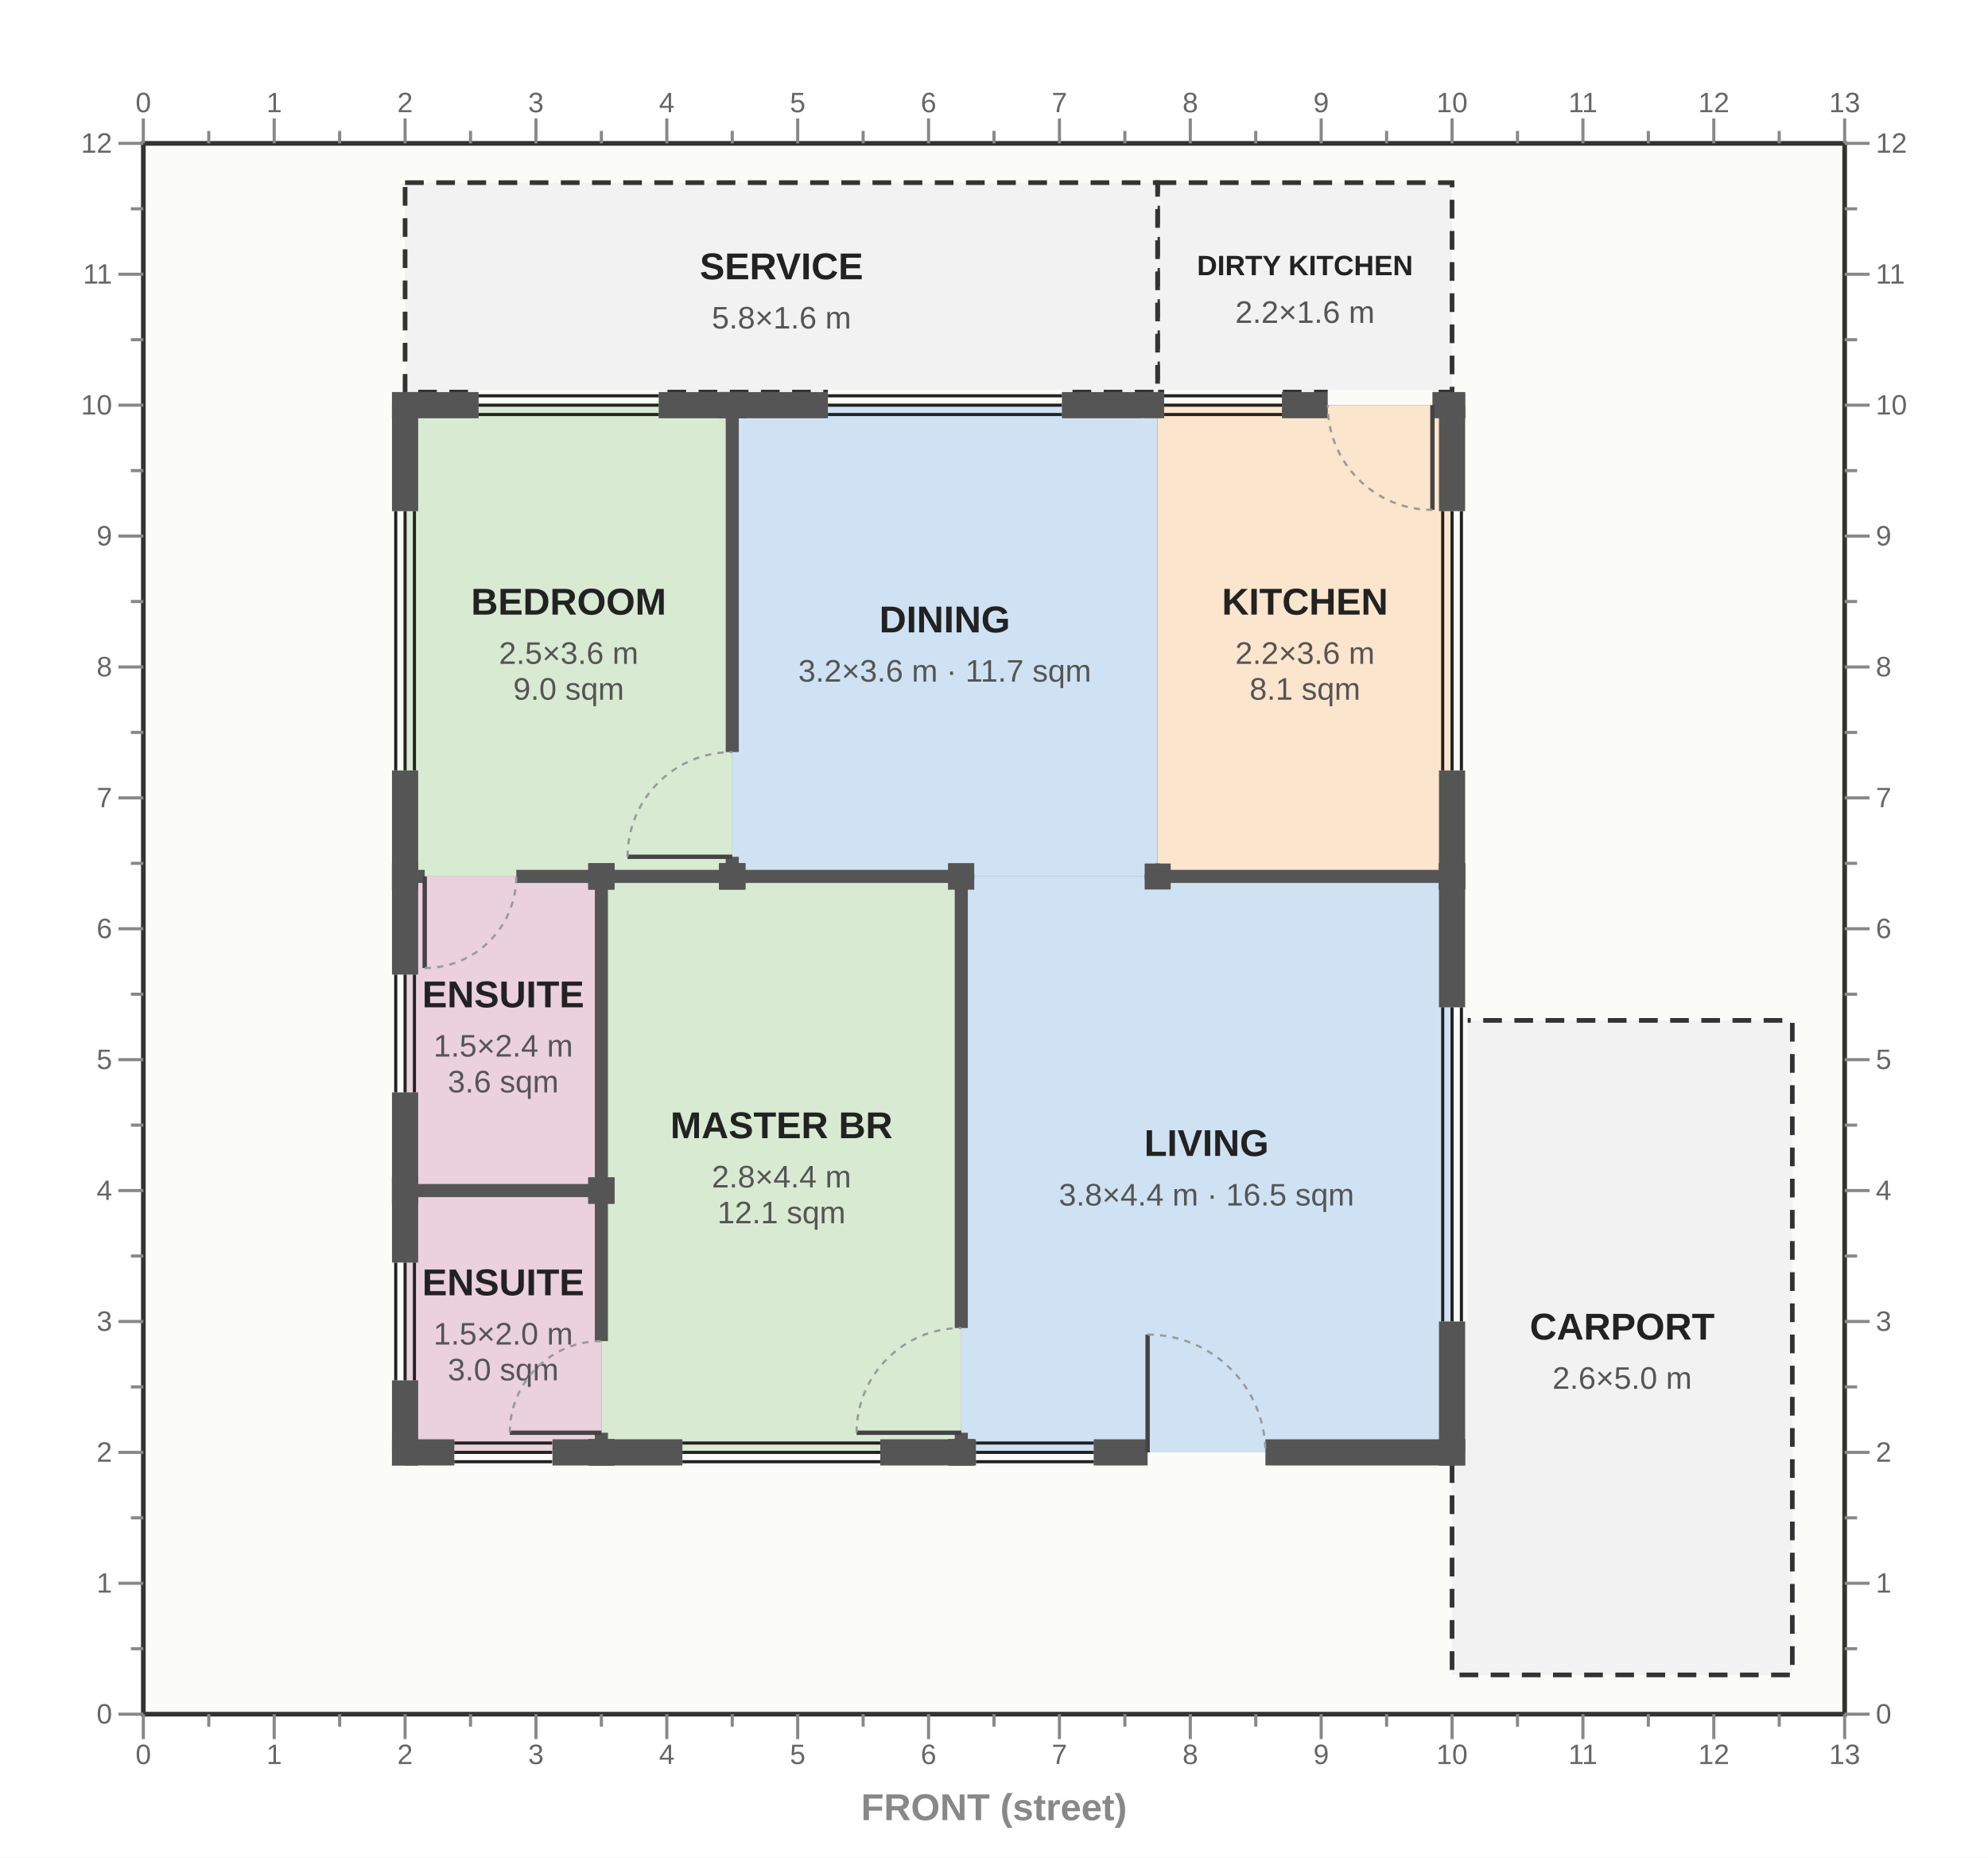
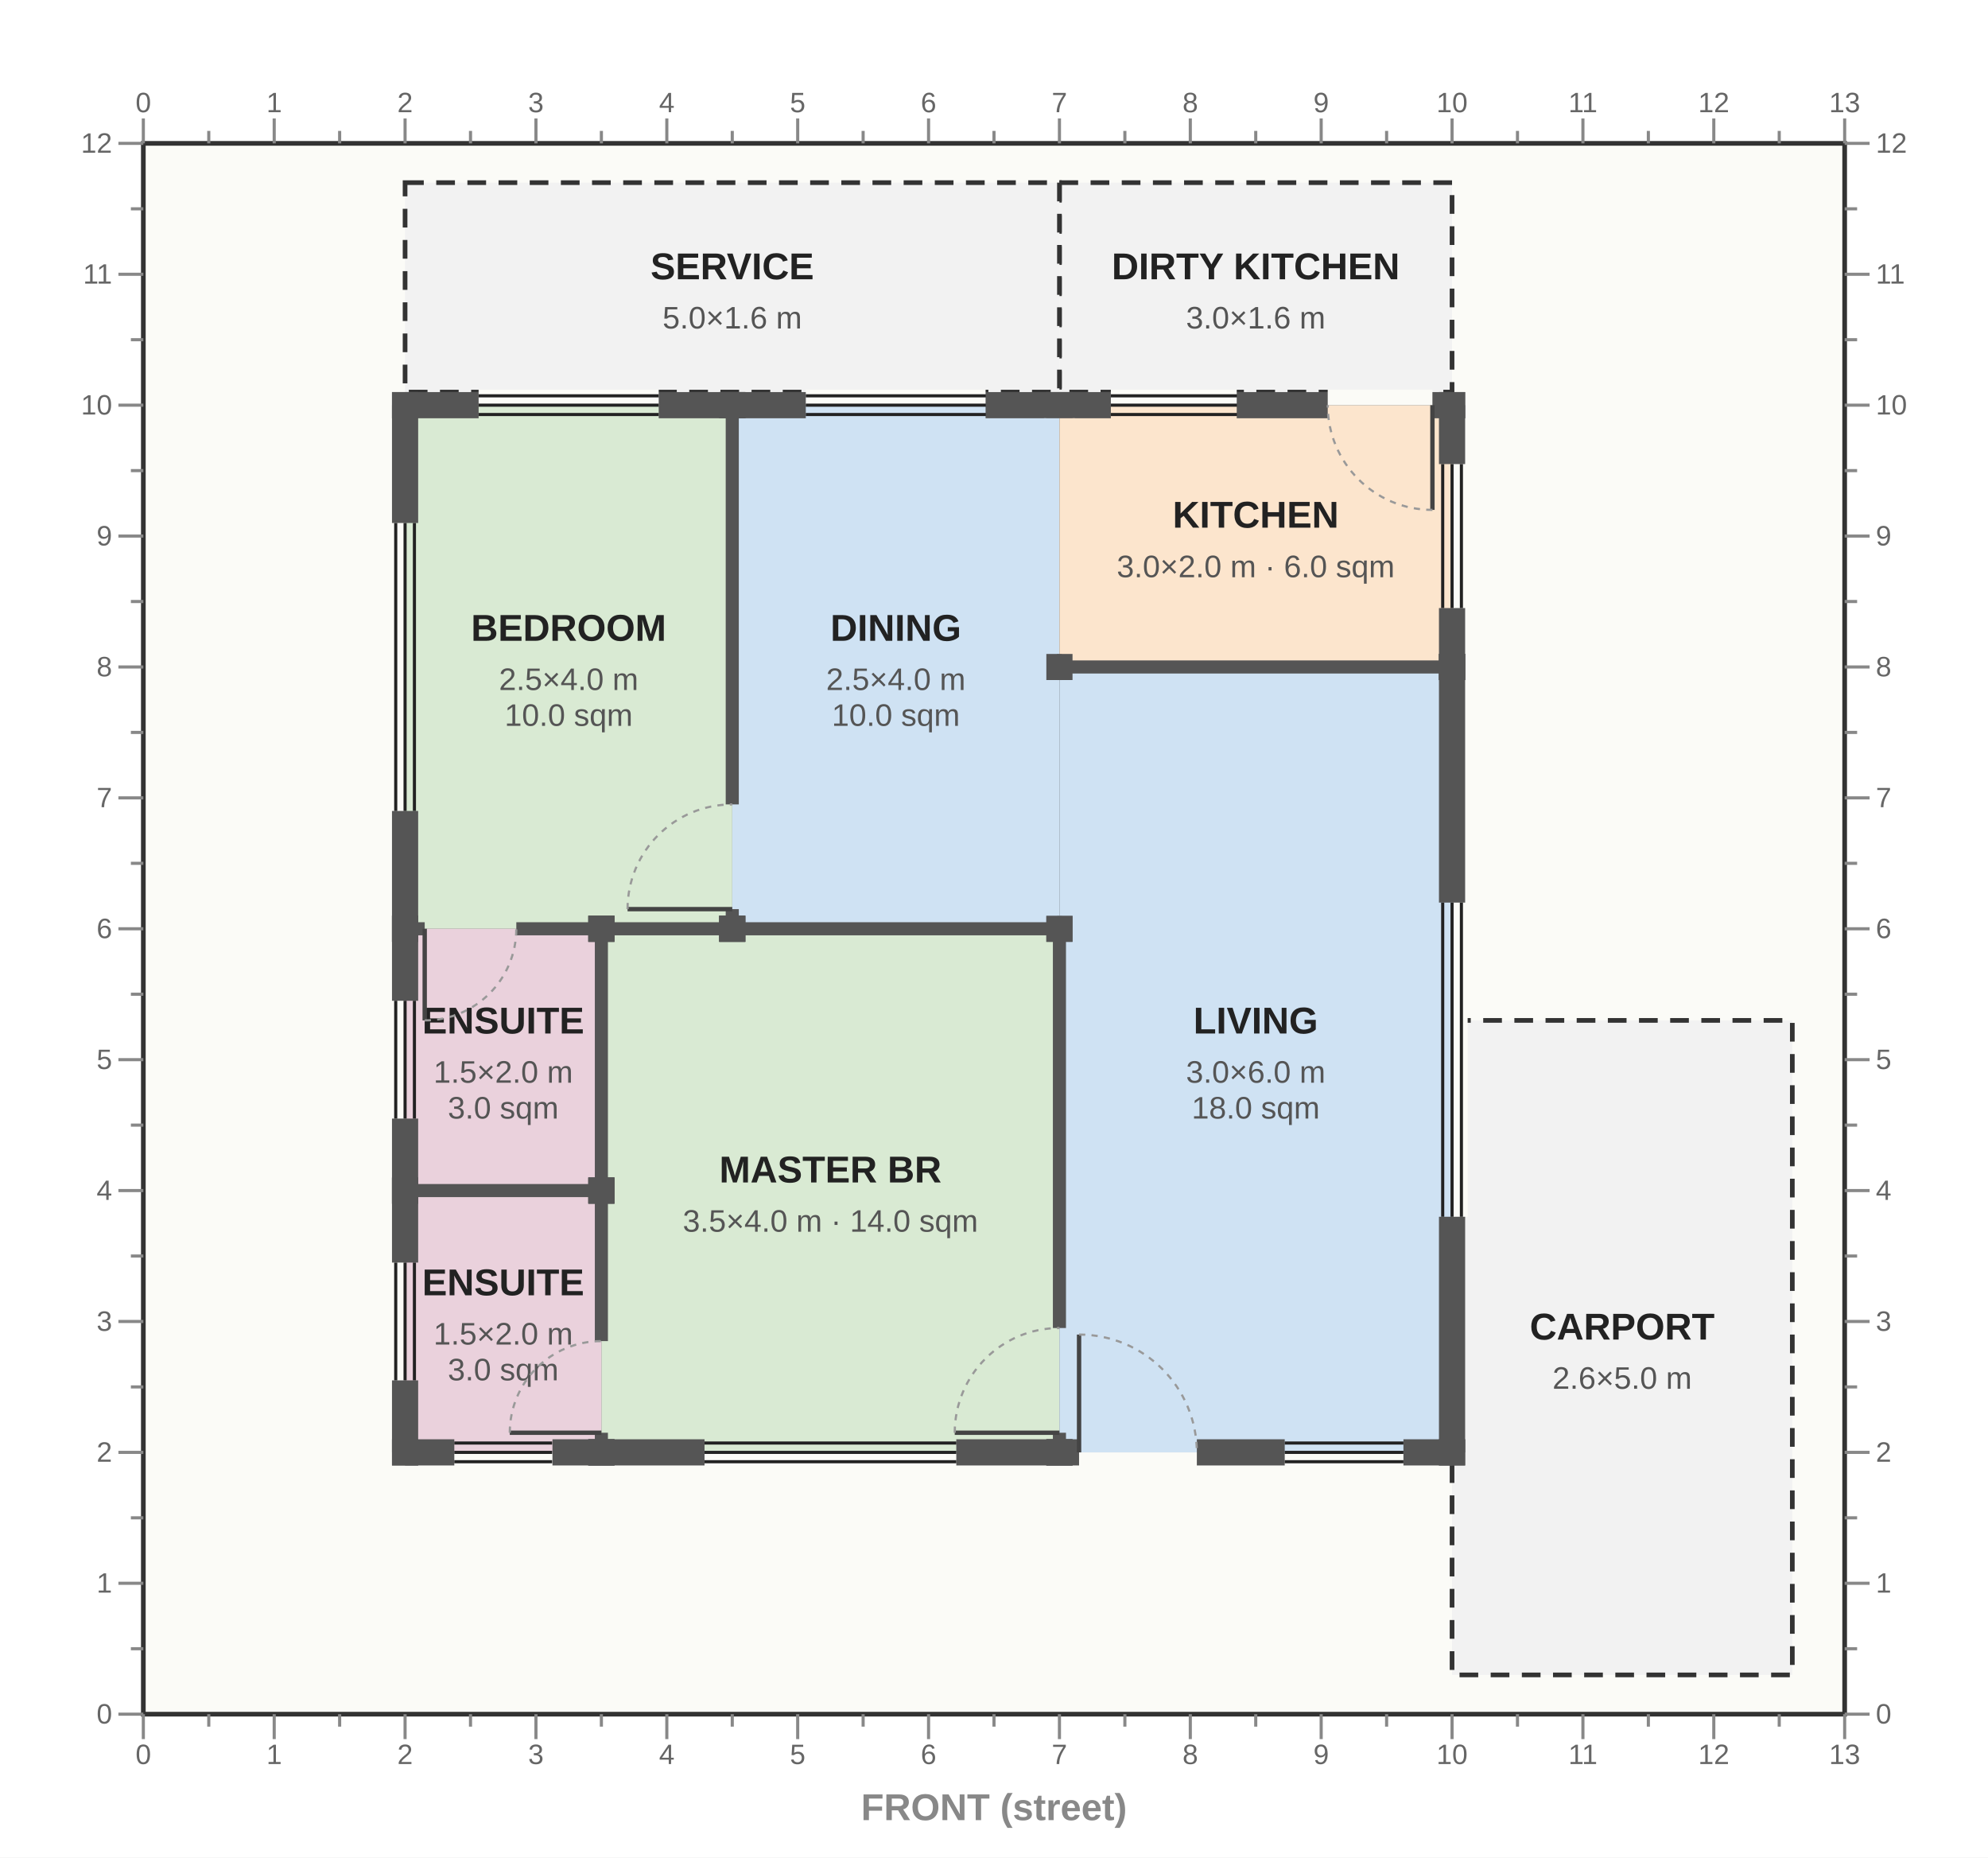
<svg xmlns="http://www.w3.org/2000/svg" width="638" height="596" viewBox="0 0 638 596">
  <rect x="0" y="0" width="638" height="596" fill="white" />
  <rect x="46.0" y="46.0" width="546.0" height="504.0" fill="#fbfbf7" stroke="#333" stroke-width="1.5" />
  <line x1="46.0" y1="46.0" x2="46.0" y2="38.0" stroke="#888" stroke-width="1" />
  <line x1="46.0" y1="550.0" x2="46.0" y2="558.0" stroke="#888" stroke-width="1" />
  <text x="46.0" y="36.0" text-anchor="middle" font-family="Arial" font-size="9" fill="#666">0</text>
  <text x="46.0" y="566.0" text-anchor="middle" font-family="Arial" font-size="9" fill="#666">0</text>
  <line x1="67.0" y1="46.0" x2="67.0" y2="42.0" stroke="#888" stroke-width="1" />
  <line x1="67.0" y1="550.0" x2="67.0" y2="554.0" stroke="#888" stroke-width="1" />
  <line x1="88.0" y1="46.0" x2="88.0" y2="38.0" stroke="#888" stroke-width="1" />
  <line x1="88.0" y1="550.0" x2="88.0" y2="558.0" stroke="#888" stroke-width="1" />
  <text x="88.0" y="36.0" text-anchor="middle" font-family="Arial" font-size="9" fill="#666">1</text>
  <text x="88.0" y="566.0" text-anchor="middle" font-family="Arial" font-size="9" fill="#666">1</text>
  <line x1="109.0" y1="46.0" x2="109.0" y2="42.0" stroke="#888" stroke-width="1" />
  <line x1="109.0" y1="550.0" x2="109.0" y2="554.0" stroke="#888" stroke-width="1" />
  <line x1="130.0" y1="46.0" x2="130.0" y2="38.0" stroke="#888" stroke-width="1" />
  <line x1="130.0" y1="550.0" x2="130.0" y2="558.0" stroke="#888" stroke-width="1" />
  <text x="130.0" y="36.0" text-anchor="middle" font-family="Arial" font-size="9" fill="#666">2</text>
  <text x="130.0" y="566.0" text-anchor="middle" font-family="Arial" font-size="9" fill="#666">2</text>
  <line x1="151.0" y1="46.0" x2="151.0" y2="42.0" stroke="#888" stroke-width="1" />
  <line x1="151.0" y1="550.0" x2="151.0" y2="554.0" stroke="#888" stroke-width="1" />
  <line x1="172.0" y1="46.0" x2="172.0" y2="38.0" stroke="#888" stroke-width="1" />
  <line x1="172.0" y1="550.0" x2="172.0" y2="558.0" stroke="#888" stroke-width="1" />
  <text x="172.0" y="36.0" text-anchor="middle" font-family="Arial" font-size="9" fill="#666">3</text>
  <text x="172.0" y="566.0" text-anchor="middle" font-family="Arial" font-size="9" fill="#666">3</text>
  <line x1="193.0" y1="46.0" x2="193.0" y2="42.0" stroke="#888" stroke-width="1" />
  <line x1="193.0" y1="550.0" x2="193.0" y2="554.0" stroke="#888" stroke-width="1" />
  <line x1="214.0" y1="46.0" x2="214.0" y2="38.0" stroke="#888" stroke-width="1" />
  <line x1="214.0" y1="550.0" x2="214.0" y2="558.0" stroke="#888" stroke-width="1" />
  <text x="214.0" y="36.0" text-anchor="middle" font-family="Arial" font-size="9" fill="#666">4</text>
  <text x="214.0" y="566.0" text-anchor="middle" font-family="Arial" font-size="9" fill="#666">4</text>
  <line x1="235.0" y1="46.0" x2="235.0" y2="42.0" stroke="#888" stroke-width="1" />
  <line x1="235.0" y1="550.0" x2="235.0" y2="554.0" stroke="#888" stroke-width="1" />
  <line x1="256.0" y1="46.0" x2="256.0" y2="38.0" stroke="#888" stroke-width="1" />
  <line x1="256.0" y1="550.0" x2="256.0" y2="558.0" stroke="#888" stroke-width="1" />
  <text x="256.0" y="36.0" text-anchor="middle" font-family="Arial" font-size="9" fill="#666">5</text>
  <text x="256.0" y="566.0" text-anchor="middle" font-family="Arial" font-size="9" fill="#666">5</text>
  <line x1="277.0" y1="46.0" x2="277.0" y2="42.0" stroke="#888" stroke-width="1" />
  <line x1="277.0" y1="550.0" x2="277.0" y2="554.0" stroke="#888" stroke-width="1" />
  <line x1="298.0" y1="46.0" x2="298.0" y2="38.0" stroke="#888" stroke-width="1" />
  <line x1="298.0" y1="550.0" x2="298.0" y2="558.0" stroke="#888" stroke-width="1" />
  <text x="298.0" y="36.0" text-anchor="middle" font-family="Arial" font-size="9" fill="#666">6</text>
  <text x="298.0" y="566.0" text-anchor="middle" font-family="Arial" font-size="9" fill="#666">6</text>
  <line x1="319.0" y1="46.0" x2="319.0" y2="42.0" stroke="#888" stroke-width="1" />
  <line x1="319.0" y1="550.0" x2="319.0" y2="554.0" stroke="#888" stroke-width="1" />
  <line x1="340.0" y1="46.0" x2="340.0" y2="38.0" stroke="#888" stroke-width="1" />
  <line x1="340.0" y1="550.0" x2="340.0" y2="558.0" stroke="#888" stroke-width="1" />
  <text x="340.0" y="36.0" text-anchor="middle" font-family="Arial" font-size="9" fill="#666">7</text>
  <text x="340.0" y="566.0" text-anchor="middle" font-family="Arial" font-size="9" fill="#666">7</text>
  <line x1="361.0" y1="46.0" x2="361.0" y2="42.0" stroke="#888" stroke-width="1" />
  <line x1="361.0" y1="550.0" x2="361.0" y2="554.0" stroke="#888" stroke-width="1" />
  <line x1="382.0" y1="46.0" x2="382.0" y2="38.0" stroke="#888" stroke-width="1" />
  <line x1="382.0" y1="550.0" x2="382.0" y2="558.0" stroke="#888" stroke-width="1" />
  <text x="382.0" y="36.0" text-anchor="middle" font-family="Arial" font-size="9" fill="#666">8</text>
  <text x="382.0" y="566.0" text-anchor="middle" font-family="Arial" font-size="9" fill="#666">8</text>
  <line x1="403.0" y1="46.0" x2="403.0" y2="42.0" stroke="#888" stroke-width="1" />
  <line x1="403.0" y1="550.0" x2="403.0" y2="554.0" stroke="#888" stroke-width="1" />
  <line x1="424.0" y1="46.0" x2="424.0" y2="38.0" stroke="#888" stroke-width="1" />
  <line x1="424.0" y1="550.0" x2="424.0" y2="558.0" stroke="#888" stroke-width="1" />
  <text x="424.0" y="36.0" text-anchor="middle" font-family="Arial" font-size="9" fill="#666">9</text>
  <text x="424.0" y="566.0" text-anchor="middle" font-family="Arial" font-size="9" fill="#666">9</text>
  <line x1="445.0" y1="46.0" x2="445.0" y2="42.0" stroke="#888" stroke-width="1" />
  <line x1="445.0" y1="550.0" x2="445.0" y2="554.0" stroke="#888" stroke-width="1" />
  <line x1="466.0" y1="46.0" x2="466.0" y2="38.0" stroke="#888" stroke-width="1" />
  <line x1="466.0" y1="550.0" x2="466.0" y2="558.0" stroke="#888" stroke-width="1" />
  <text x="466.0" y="36.0" text-anchor="middle" font-family="Arial" font-size="9" fill="#666">10</text>
  <text x="466.0" y="566.0" text-anchor="middle" font-family="Arial" font-size="9" fill="#666">10</text>
  <line x1="487.0" y1="46.0" x2="487.0" y2="42.0" stroke="#888" stroke-width="1" />
  <line x1="487.0" y1="550.0" x2="487.0" y2="554.0" stroke="#888" stroke-width="1" />
  <line x1="508.0" y1="46.0" x2="508.0" y2="38.0" stroke="#888" stroke-width="1" />
  <line x1="508.0" y1="550.0" x2="508.0" y2="558.0" stroke="#888" stroke-width="1" />
  <text x="508.0" y="36.0" text-anchor="middle" font-family="Arial" font-size="9" fill="#666">11</text>
  <text x="508.0" y="566.0" text-anchor="middle" font-family="Arial" font-size="9" fill="#666">11</text>
  <line x1="529.0" y1="46.0" x2="529.0" y2="42.0" stroke="#888" stroke-width="1" />
  <line x1="529.0" y1="550.0" x2="529.0" y2="554.0" stroke="#888" stroke-width="1" />
  <line x1="550.0" y1="46.0" x2="550.0" y2="38.0" stroke="#888" stroke-width="1" />
  <line x1="550.0" y1="550.0" x2="550.0" y2="558.0" stroke="#888" stroke-width="1" />
  <text x="550.0" y="36.0" text-anchor="middle" font-family="Arial" font-size="9" fill="#666">12</text>
  <text x="550.0" y="566.0" text-anchor="middle" font-family="Arial" font-size="9" fill="#666">12</text>
  <line x1="571.0" y1="46.0" x2="571.0" y2="42.0" stroke="#888" stroke-width="1" />
  <line x1="571.0" y1="550.0" x2="571.0" y2="554.0" stroke="#888" stroke-width="1" />
  <line x1="592.0" y1="46.0" x2="592.0" y2="38.0" stroke="#888" stroke-width="1" />
  <line x1="592.0" y1="550.0" x2="592.0" y2="558.0" stroke="#888" stroke-width="1" />
  <text x="592.0" y="36.0" text-anchor="middle" font-family="Arial" font-size="9" fill="#666">13</text>
  <text x="592.0" y="566.0" text-anchor="middle" font-family="Arial" font-size="9" fill="#666">13</text>
  <line x1="46.0" y1="550.0" x2="38.0" y2="550.0" stroke="#888" stroke-width="1" />
  <line x1="592.0" y1="550.0" x2="600.0" y2="550.0" stroke="#888" stroke-width="1" />
  <text x="36.0" y="553.0" text-anchor="end" font-family="Arial" font-size="9" fill="#666">0</text>
  <text x="602.0" y="553.0" text-anchor="start" font-family="Arial" font-size="9" fill="#666">0</text>
  <line x1="46.0" y1="529.0" x2="42.0" y2="529.0" stroke="#888" stroke-width="1" />
  <line x1="592.0" y1="529.0" x2="596.0" y2="529.0" stroke="#888" stroke-width="1" />
  <line x1="46.0" y1="508.0" x2="38.0" y2="508.0" stroke="#888" stroke-width="1" />
  <line x1="592.0" y1="508.0" x2="600.0" y2="508.0" stroke="#888" stroke-width="1" />
  <text x="36.0" y="511.0" text-anchor="end" font-family="Arial" font-size="9" fill="#666">1</text>
  <text x="602.0" y="511.0" text-anchor="start" font-family="Arial" font-size="9" fill="#666">1</text>
  <line x1="46.0" y1="487.0" x2="42.0" y2="487.0" stroke="#888" stroke-width="1" />
  <line x1="592.0" y1="487.0" x2="596.0" y2="487.0" stroke="#888" stroke-width="1" />
  <line x1="46.0" y1="466.0" x2="38.0" y2="466.0" stroke="#888" stroke-width="1" />
  <line x1="592.0" y1="466.0" x2="600.0" y2="466.0" stroke="#888" stroke-width="1" />
  <text x="36.0" y="469.0" text-anchor="end" font-family="Arial" font-size="9" fill="#666">2</text>
  <text x="602.0" y="469.0" text-anchor="start" font-family="Arial" font-size="9" fill="#666">2</text>
  <line x1="46.0" y1="445.0" x2="42.0" y2="445.0" stroke="#888" stroke-width="1" />
  <line x1="592.0" y1="445.0" x2="596.0" y2="445.0" stroke="#888" stroke-width="1" />
  <line x1="46.0" y1="424.0" x2="38.0" y2="424.0" stroke="#888" stroke-width="1" />
  <line x1="592.0" y1="424.0" x2="600.0" y2="424.0" stroke="#888" stroke-width="1" />
  <text x="36.0" y="427.0" text-anchor="end" font-family="Arial" font-size="9" fill="#666">3</text>
  <text x="602.0" y="427.0" text-anchor="start" font-family="Arial" font-size="9" fill="#666">3</text>
  <line x1="46.0" y1="403.0" x2="42.0" y2="403.0" stroke="#888" stroke-width="1" />
  <line x1="592.0" y1="403.0" x2="596.0" y2="403.0" stroke="#888" stroke-width="1" />
  <line x1="46.0" y1="382.0" x2="38.0" y2="382.0" stroke="#888" stroke-width="1" />
  <line x1="592.0" y1="382.0" x2="600.0" y2="382.0" stroke="#888" stroke-width="1" />
  <text x="36.0" y="385.0" text-anchor="end" font-family="Arial" font-size="9" fill="#666">4</text>
  <text x="602.0" y="385.0" text-anchor="start" font-family="Arial" font-size="9" fill="#666">4</text>
  <line x1="46.0" y1="361.0" x2="42.0" y2="361.0" stroke="#888" stroke-width="1" />
  <line x1="592.0" y1="361.0" x2="596.0" y2="361.0" stroke="#888" stroke-width="1" />
  <line x1="46.0" y1="340.0" x2="38.0" y2="340.0" stroke="#888" stroke-width="1" />
  <line x1="592.0" y1="340.0" x2="600.0" y2="340.0" stroke="#888" stroke-width="1" />
  <text x="36.0" y="343.0" text-anchor="end" font-family="Arial" font-size="9" fill="#666">5</text>
  <text x="602.0" y="343.0" text-anchor="start" font-family="Arial" font-size="9" fill="#666">5</text>
  <line x1="46.0" y1="319.0" x2="42.0" y2="319.0" stroke="#888" stroke-width="1" />
  <line x1="592.0" y1="319.0" x2="596.0" y2="319.0" stroke="#888" stroke-width="1" />
  <line x1="46.0" y1="298.0" x2="38.0" y2="298.0" stroke="#888" stroke-width="1" />
  <line x1="592.0" y1="298.0" x2="600.0" y2="298.0" stroke="#888" stroke-width="1" />
  <text x="36.0" y="301.0" text-anchor="end" font-family="Arial" font-size="9" fill="#666">6</text>
  <text x="602.0" y="301.0" text-anchor="start" font-family="Arial" font-size="9" fill="#666">6</text>
  <line x1="46.0" y1="277.0" x2="42.0" y2="277.0" stroke="#888" stroke-width="1" />
  <line x1="592.0" y1="277.0" x2="596.0" y2="277.0" stroke="#888" stroke-width="1" />
  <line x1="46.0" y1="256.0" x2="38.0" y2="256.0" stroke="#888" stroke-width="1" />
  <line x1="592.0" y1="256.0" x2="600.0" y2="256.0" stroke="#888" stroke-width="1" />
  <text x="36.0" y="259.0" text-anchor="end" font-family="Arial" font-size="9" fill="#666">7</text>
  <text x="602.0" y="259.0" text-anchor="start" font-family="Arial" font-size="9" fill="#666">7</text>
  <line x1="46.0" y1="235.0" x2="42.0" y2="235.0" stroke="#888" stroke-width="1" />
  <line x1="592.0" y1="235.0" x2="596.0" y2="235.0" stroke="#888" stroke-width="1" />
  <line x1="46.0" y1="214.0" x2="38.0" y2="214.0" stroke="#888" stroke-width="1" />
  <line x1="592.0" y1="214.0" x2="600.0" y2="214.0" stroke="#888" stroke-width="1" />
  <text x="36.0" y="217.0" text-anchor="end" font-family="Arial" font-size="9" fill="#666">8</text>
  <text x="602.0" y="217.0" text-anchor="start" font-family="Arial" font-size="9" fill="#666">8</text>
  <line x1="46.0" y1="193.0" x2="42.0" y2="193.0" stroke="#888" stroke-width="1" />
  <line x1="592.0" y1="193.0" x2="596.0" y2="193.0" stroke="#888" stroke-width="1" />
  <line x1="46.0" y1="172.0" x2="38.0" y2="172.0" stroke="#888" stroke-width="1" />
  <line x1="592.0" y1="172.0" x2="600.0" y2="172.0" stroke="#888" stroke-width="1" />
  <text x="36.0" y="175.0" text-anchor="end" font-family="Arial" font-size="9" fill="#666">9</text>
  <text x="602.0" y="175.0" text-anchor="start" font-family="Arial" font-size="9" fill="#666">9</text>
  <line x1="46.0" y1="151.0" x2="42.0" y2="151.0" stroke="#888" stroke-width="1" />
  <line x1="592.0" y1="151.0" x2="596.0" y2="151.0" stroke="#888" stroke-width="1" />
  <line x1="46.0" y1="130.0" x2="38.0" y2="130.0" stroke="#888" stroke-width="1" />
  <line x1="592.0" y1="130.0" x2="600.0" y2="130.0" stroke="#888" stroke-width="1" />
  <text x="36.0" y="133.0" text-anchor="end" font-family="Arial" font-size="9" fill="#666">10</text>
  <text x="602.0" y="133.0" text-anchor="start" font-family="Arial" font-size="9" fill="#666">10</text>
  <line x1="46.0" y1="109.0" x2="42.0" y2="109.0" stroke="#888" stroke-width="1" />
  <line x1="592.0" y1="109.0" x2="596.0" y2="109.0" stroke="#888" stroke-width="1" />
  <line x1="46.0" y1="88.0" x2="38.0" y2="88.0" stroke="#888" stroke-width="1" />
  <line x1="592.0" y1="88.0" x2="600.0" y2="88.0" stroke="#888" stroke-width="1" />
  <text x="36.0" y="91.0" text-anchor="end" font-family="Arial" font-size="9" fill="#666">11</text>
  <text x="602.0" y="91.0" text-anchor="start" font-family="Arial" font-size="9" fill="#666">11</text>
  <line x1="46.0" y1="67.0" x2="42.0" y2="67.0" stroke="#888" stroke-width="1" />
  <line x1="592.0" y1="67.0" x2="596.0" y2="67.0" stroke="#888" stroke-width="1" />
  <line x1="46.0" y1="46.0" x2="38.0" y2="46.0" stroke="#888" stroke-width="1" />
  <line x1="592.0" y1="46.0" x2="600.0" y2="46.0" stroke="#888" stroke-width="1" />
  <text x="36.0" y="49.0" text-anchor="end" font-family="Arial" font-size="9" fill="#666">12</text>
  <text x="602.0" y="49.0" text-anchor="start" font-family="Arial" font-size="9" fill="#666">12</text>
  <rect x="130.0" y="130.0" width="336.0" height="336.0" fill="none" stroke="#9aa" stroke-width="1" stroke-dasharray="3 3" />
  <rect x="466.0" y="327.4" width="109.2" height="210.0" fill="#f2f2f2" stroke="#333" stroke-width="1.5" stroke-dasharray="6 4" />
  <text x="520.6" y="429.8" text-anchor="middle" font-family="Arial" font-size="12" font-weight="bold" fill="#222">CARPORT</text>
  <text x="520.6" y="445.6" text-anchor="middle" font-family="Arial" font-size="10" fill="#555">2.6×5.0 m</text>
-   <rect x="371.5" y="58.6" width="94.5" height="67.2" fill="#f2f2f2" stroke="#333" stroke-width="1.5" stroke-dasharray="6 4" />
-   <text x="418.8" y="88.3" text-anchor="middle" font-family="Arial" font-size="9" font-weight="bold" fill="#222">DIRTY KITCHEN</text>
-   <text x="418.8" y="103.6" text-anchor="middle" font-family="Arial" font-size="10" fill="#555">2.2×1.6 m</text>
-   <rect x="130.0" y="58.6" width="241.5" height="67.2" fill="#f2f2f2" stroke="#333" stroke-width="1.5" stroke-dasharray="6 4" />
-   <text x="250.8" y="89.6" text-anchor="middle" font-family="Arial" font-size="12" font-weight="bold" fill="#222">SERVICE</text>
-   <text x="250.8" y="105.4" text-anchor="middle" font-family="Arial" font-size="10" fill="#555">5.8×1.6 m</text>
-   <rect x="193.0" y="281.2" width="115.5" height="184.8" fill="#d9ead3" stroke="#333" stroke-width="1.5" />
-   <text x="250.8" y="365.2" text-anchor="middle" font-family="Arial" font-size="12" font-weight="bold" fill="#222">MASTER BR</text>
-   <text x="250.8" y="381.0" text-anchor="middle" font-family="Arial" font-size="10" fill="#555">2.8×4.4 m</text>
-   <text x="250.8" y="392.5" text-anchor="middle" font-family="Arial" font-size="10" fill="#555">12.1 sqm</text>
+   <rect x="340.0" y="58.6" width="126.0" height="67.2" fill="#f2f2f2" stroke="#333" stroke-width="1.5" stroke-dasharray="6 4" />
+   <text x="403.0" y="89.6" text-anchor="middle" font-family="Arial" font-size="12" font-weight="bold" fill="#222">DIRTY KITCHEN</text>
+   <text x="403.0" y="105.4" text-anchor="middle" font-family="Arial" font-size="10" fill="#555">3.0×1.6 m</text>
+   <rect x="130.0" y="58.6" width="210.0" height="67.2" fill="#f2f2f2" stroke="#333" stroke-width="1.5" stroke-dasharray="6 4" />
+   <text x="235.0" y="89.6" text-anchor="middle" font-family="Arial" font-size="12" font-weight="bold" fill="#222">SERVICE</text>
+   <text x="235.0" y="105.4" text-anchor="middle" font-family="Arial" font-size="10" fill="#555">5.0×1.6 m</text>
+   <rect x="193.0" y="298.0" width="147.0" height="168.0" fill="#d9ead3" stroke="#333" stroke-width="1.5" />
+   <text x="266.5" y="379.4" text-anchor="middle" font-family="Arial" font-size="12" font-weight="bold" fill="#222">MASTER BR</text>
+   <text x="266.5" y="395.2" text-anchor="middle" font-family="Arial" font-size="10" fill="#555">3.5×4.0 m · 14.0 sqm</text>
  <rect x="130.0" y="382.0" width="63.0" height="84.0" fill="#ead1dc" stroke="#333" stroke-width="1.5" />
  <text x="161.5" y="415.6" text-anchor="middle" font-family="Arial" font-size="12" font-weight="bold" fill="#222">ENSUITE</text>
  <text x="161.5" y="431.4" text-anchor="middle" font-family="Arial" font-size="10" fill="#555">1.5×2.0 m</text>
  <text x="161.5" y="442.9" text-anchor="middle" font-family="Arial" font-size="10" fill="#555">3.0 sqm</text>
-   <rect x="130.0" y="130.0" width="105.0" height="151.2" fill="#d9ead3" stroke="#333" stroke-width="1.5" />
-   <text x="182.5" y="197.2" text-anchor="middle" font-family="Arial" font-size="12" font-weight="bold" fill="#222">BEDROOM</text>
-   <text x="182.5" y="213.0" text-anchor="middle" font-family="Arial" font-size="10" fill="#555">2.5×3.6 m</text>
-   <text x="182.5" y="224.5" text-anchor="middle" font-family="Arial" font-size="10" fill="#555">9.0 sqm</text>
-   <rect x="130.0" y="281.2" width="63.0" height="100.8" fill="#ead1dc" stroke="#333" stroke-width="1.5" />
-   <text x="161.5" y="323.2" text-anchor="middle" font-family="Arial" font-size="12" font-weight="bold" fill="#222">ENSUITE</text>
-   <text x="161.5" y="339.0" text-anchor="middle" font-family="Arial" font-size="10" fill="#555">1.5×2.4 m</text>
-   <text x="161.5" y="350.5" text-anchor="middle" font-family="Arial" font-size="10" fill="#555">3.6 sqm</text>
-   <rect x="308.5" y="281.2" width="157.5" height="184.8" fill="#cfe2f3" stroke="#333" stroke-width="1.5" />
-   <text x="387.2" y="370.9" text-anchor="middle" font-family="Arial" font-size="12" font-weight="bold" fill="#222">LIVING</text>
-   <text x="387.2" y="386.8" text-anchor="middle" font-family="Arial" font-size="10" fill="#555">3.8×4.4 m · 16.5 sqm</text>
-   <rect x="235.0" y="130.0" width="136.5" height="151.2" fill="#cfe2f3" stroke="#333" stroke-width="1.5" />
-   <text x="303.2" y="202.9" text-anchor="middle" font-family="Arial" font-size="12" font-weight="bold" fill="#222">DINING</text>
-   <text x="303.2" y="218.7" text-anchor="middle" font-family="Arial" font-size="10" fill="#555">3.2×3.6 m · 11.7 sqm</text>
-   <rect x="371.5" y="130.0" width="94.5" height="151.2" fill="#fce5cd" stroke="#333" stroke-width="1.5" />
-   <text x="418.8" y="197.2" text-anchor="middle" font-family="Arial" font-size="12" font-weight="bold" fill="#222">KITCHEN</text>
-   <text x="418.8" y="213.0" text-anchor="middle" font-family="Arial" font-size="10" fill="#555">2.2×3.6 m</text>
-   <text x="418.8" y="224.5" text-anchor="middle" font-family="Arial" font-size="10" fill="#555">8.1 sqm</text>
+   <rect x="130.0" y="130.0" width="105.0" height="168.0" fill="#d9ead3" stroke="#333" stroke-width="1.5" />
+   <text x="182.5" y="205.6" text-anchor="middle" font-family="Arial" font-size="12" font-weight="bold" fill="#222">BEDROOM</text>
+   <text x="182.5" y="221.4" text-anchor="middle" font-family="Arial" font-size="10" fill="#555">2.5×4.0 m</text>
+   <text x="182.5" y="232.9" text-anchor="middle" font-family="Arial" font-size="10" fill="#555">10.0 sqm</text>
+   <rect x="130.0" y="298.0" width="63.0" height="84.0" fill="#ead1dc" stroke="#333" stroke-width="1.5" />
+   <text x="161.5" y="331.6" text-anchor="middle" font-family="Arial" font-size="12" font-weight="bold" fill="#222">ENSUITE</text>
+   <text x="161.5" y="347.4" text-anchor="middle" font-family="Arial" font-size="10" fill="#555">1.5×2.0 m</text>
+   <text x="161.5" y="358.9" text-anchor="middle" font-family="Arial" font-size="10" fill="#555">3.0 sqm</text>
+   <rect x="340.0" y="214.0" width="126.0" height="252.0" fill="#cfe2f3" stroke="#333" stroke-width="1.5" />
+   <text x="403.0" y="331.6" text-anchor="middle" font-family="Arial" font-size="12" font-weight="bold" fill="#222">LIVING</text>
+   <text x="403.0" y="347.4" text-anchor="middle" font-family="Arial" font-size="10" fill="#555">3.0×6.0 m</text>
+   <text x="403.0" y="358.9" text-anchor="middle" font-family="Arial" font-size="10" fill="#555">18.0 sqm</text>
+   <rect x="235.0" y="130.0" width="105.0" height="168.0" fill="#cfe2f3" stroke="#333" stroke-width="1.5" />
+   <text x="287.5" y="205.6" text-anchor="middle" font-family="Arial" font-size="12" font-weight="bold" fill="#222">DINING</text>
+   <text x="287.5" y="221.4" text-anchor="middle" font-family="Arial" font-size="10" fill="#555">2.5×4.0 m</text>
+   <text x="287.5" y="232.9" text-anchor="middle" font-family="Arial" font-size="10" fill="#555">10.0 sqm</text>
+   <rect x="340.0" y="130.0" width="126.0" height="84.0" fill="#fce5cd" stroke="#333" stroke-width="1.5" />
+   <text x="403.0" y="169.3" text-anchor="middle" font-family="Arial" font-size="12" font-weight="bold" fill="#222">KITCHEN</text>
+   <text x="403.0" y="185.2" text-anchor="middle" font-family="Arial" font-size="10" fill="#555">3.0×2.0 m · 6.0 sqm</text>
  <text x="319.0" y="584.0" text-anchor="middle" font-family="Arial" font-size="12" font-weight="bold" fill="#888">FRONT (street)</text>
  <rect x="190.90" y="382.00" width="4.20" height="84.00" fill="#555" stroke="none" />
-   <rect x="193.00" y="279.10" width="42.00" height="4.20" fill="#555" stroke="none" />
-   <rect x="190.90" y="281.20" width="4.20" height="100.80" fill="#555" stroke="none" />
-   <rect x="306.40" y="281.20" width="4.20" height="184.80" fill="#555" stroke="none" />
-   <rect x="235.00" y="279.10" width="73.50" height="4.20" fill="#555" stroke="none" />
+   <rect x="193.00" y="295.90" width="42.00" height="4.20" fill="#555" stroke="none" />
+   <rect x="190.90" y="298.00" width="4.20" height="84.00" fill="#555" stroke="none" />
+   <rect x="337.90" y="298.00" width="4.20" height="168.00" fill="#555" stroke="none" />
+   <rect x="235.00" y="295.90" width="105.00" height="4.20" fill="#555" stroke="none" />
  <rect x="130.00" y="379.90" width="63.00" height="4.20" fill="#555" stroke="none" />
-   <rect x="130.00" y="279.10" width="63.00" height="4.20" fill="#555" stroke="none" />
-   <rect x="232.90" y="130.00" width="4.20" height="151.20" fill="#555" stroke="none" />
-   <rect x="371.50" y="279.10" width="94.50" height="4.20" fill="#555" stroke="none" />
-   <rect x="193.00" y="461.80" width="115.50" height="8.40" fill="#555" stroke="none" />
+   <rect x="130.00" y="295.90" width="63.00" height="4.20" fill="#555" stroke="none" />
+   <rect x="232.90" y="130.00" width="4.20" height="168.00" fill="#555" stroke="none" />
+   <rect x="340.00" y="211.90" width="126.00" height="4.20" fill="#555" stroke="none" />
+   <rect x="193.00" y="461.80" width="147.00" height="8.40" fill="#555" stroke="none" />
  <rect x="130.00" y="461.80" width="63.00" height="8.40" fill="#555" stroke="none" />
  <rect x="125.80" y="382.00" width="8.40" height="84.00" fill="#555" stroke="none" />
  <rect x="130.00" y="125.80" width="105.00" height="8.40" fill="#555" stroke="none" />
-   <rect x="125.80" y="130.00" width="8.40" height="151.20" fill="#555" stroke="none" />
-   <rect x="125.80" y="281.20" width="8.40" height="100.80" fill="#555" stroke="none" />
-   <rect x="308.50" y="461.80" width="157.50" height="8.40" fill="#555" stroke="none" />
-   <rect x="461.80" y="281.20" width="8.40" height="184.80" fill="#555" stroke="none" />
-   <rect x="235.00" y="125.80" width="136.50" height="8.40" fill="#555" stroke="none" />
-   <rect x="371.50" y="125.80" width="94.50" height="8.40" fill="#555" stroke="none" />
-   <rect x="461.80" y="130.00" width="8.40" height="151.20" fill="#555" stroke="none" />
+   <rect x="125.80" y="130.00" width="8.40" height="168.00" fill="#555" stroke="none" />
+   <rect x="125.80" y="298.00" width="8.40" height="84.00" fill="#555" stroke="none" />
+   <rect x="340.00" y="461.80" width="126.00" height="8.40" fill="#555" stroke="none" />
+   <rect x="461.80" y="214.00" width="8.40" height="252.00" fill="#555" stroke="none" />
+   <rect x="235.00" y="125.80" width="105.00" height="8.40" fill="#555" stroke="none" />
+   <rect x="340.00" y="125.80" width="126.00" height="8.40" fill="#555" stroke="none" />
+   <rect x="461.80" y="130.00" width="8.40" height="84.00" fill="#555" stroke="none" />
  <rect x="188.80" y="461.80" width="8.40" height="8.40" fill="#555" stroke="none" />
  <rect x="188.80" y="377.80" width="8.40" height="8.40" fill="#555" stroke="none" />
-   <rect x="188.80" y="277.00" width="8.40" height="8.40" fill="#555" stroke="none" />
-   <rect x="230.80" y="277.00" width="8.40" height="8.40" fill="#555" stroke="none" />
+   <rect x="188.80" y="293.80" width="8.40" height="8.40" fill="#555" stroke="none" />
+   <rect x="230.80" y="293.80" width="8.40" height="8.40" fill="#555" stroke="none" />
  <rect x="188.80" y="377.80" width="8.40" height="8.40" fill="#555" stroke="none" />
-   <rect x="188.80" y="277.00" width="8.40" height="8.40" fill="#555" stroke="none" />
-   <rect x="304.30" y="461.80" width="8.40" height="8.40" fill="#555" stroke="none" />
-   <rect x="304.30" y="277.00" width="8.40" height="8.40" fill="#555" stroke="none" />
-   <rect x="230.80" y="277.00" width="8.40" height="8.40" fill="#555" stroke="none" />
-   <rect x="304.30" y="277.00" width="8.40" height="8.40" fill="#555" stroke="none" />
+   <rect x="188.80" y="293.80" width="8.40" height="8.40" fill="#555" stroke="none" />
+   <rect x="335.80" y="461.80" width="8.40" height="8.40" fill="#555" stroke="none" />
+   <rect x="335.80" y="293.80" width="8.40" height="8.40" fill="#555" stroke="none" />
+   <rect x="230.80" y="293.80" width="8.40" height="8.40" fill="#555" stroke="none" />
+   <rect x="335.80" y="293.80" width="8.40" height="8.40" fill="#555" stroke="none" />
  <rect x="125.80" y="377.80" width="8.40" height="8.40" fill="#555" stroke="none" />
  <rect x="188.80" y="377.80" width="8.40" height="8.40" fill="#555" stroke="none" />
-   <rect x="125.80" y="277.00" width="8.40" height="8.40" fill="#555" stroke="none" />
-   <rect x="188.80" y="277.00" width="8.40" height="8.40" fill="#555" stroke="none" />
-   <rect x="230.80" y="277.00" width="8.40" height="8.40" fill="#555" stroke="none" />
+   <rect x="125.80" y="293.80" width="8.40" height="8.40" fill="#555" stroke="none" />
+   <rect x="188.80" y="293.80" width="8.40" height="8.40" fill="#555" stroke="none" />
+   <rect x="230.80" y="293.80" width="8.40" height="8.40" fill="#555" stroke="none" />
  <rect x="230.80" y="125.80" width="8.40" height="8.40" fill="#555" stroke="none" />
-   <rect x="367.30" y="277.00" width="8.40" height="8.40" fill="#555" stroke="none" />
-   <rect x="461.80" y="277.00" width="8.40" height="8.40" fill="#555" stroke="none" />
+   <rect x="335.80" y="209.80" width="8.40" height="8.40" fill="#555" stroke="none" />
+   <rect x="461.80" y="209.80" width="8.40" height="8.40" fill="#555" stroke="none" />
  <rect x="188.80" y="461.80" width="8.40" height="8.40" fill="#555" stroke="none" />
-   <rect x="304.30" y="461.80" width="8.40" height="8.40" fill="#555" stroke="none" />
+   <rect x="335.80" y="461.80" width="8.40" height="8.40" fill="#555" stroke="none" />
  <rect x="125.80" y="461.80" width="8.40" height="8.40" fill="#555" stroke="none" />
  <rect x="188.80" y="461.80" width="8.40" height="8.40" fill="#555" stroke="none" />
  <rect x="125.80" y="461.80" width="8.40" height="8.40" fill="#555" stroke="none" />
  <rect x="125.80" y="377.80" width="8.40" height="8.40" fill="#555" stroke="none" />
  <rect x="125.80" y="125.80" width="8.40" height="8.40" fill="#555" stroke="none" />
  <rect x="230.80" y="125.80" width="8.40" height="8.40" fill="#555" stroke="none" />
-   <rect x="125.80" y="277.00" width="8.40" height="8.40" fill="#555" stroke="none" />
+   <rect x="125.80" y="293.80" width="8.40" height="8.40" fill="#555" stroke="none" />
  <rect x="125.80" y="125.80" width="8.40" height="8.40" fill="#555" stroke="none" />
  <rect x="125.80" y="377.80" width="8.40" height="8.40" fill="#555" stroke="none" />
-   <rect x="125.80" y="277.00" width="8.40" height="8.40" fill="#555" stroke="none" />
-   <rect x="304.30" y="461.80" width="8.40" height="8.40" fill="#555" stroke="none" />
+   <rect x="125.80" y="293.80" width="8.40" height="8.40" fill="#555" stroke="none" />
+   <rect x="335.80" y="461.80" width="8.40" height="8.40" fill="#555" stroke="none" />
  <rect x="461.80" y="461.80" width="8.40" height="8.40" fill="#555" stroke="none" />
  <rect x="461.80" y="461.80" width="8.40" height="8.40" fill="#555" stroke="none" />
-   <rect x="461.80" y="277.00" width="8.40" height="8.40" fill="#555" stroke="none" />
+   <rect x="461.80" y="209.80" width="8.40" height="8.40" fill="#555" stroke="none" />
  <rect x="230.80" y="125.80" width="8.40" height="8.40" fill="#555" stroke="none" />
-   <rect x="367.30" y="125.80" width="8.40" height="8.40" fill="#555" stroke="none" />
-   <rect x="367.30" y="125.80" width="8.40" height="8.40" fill="#555" stroke="none" />
+   <rect x="335.80" y="125.80" width="8.40" height="8.40" fill="#555" stroke="none" />
+   <rect x="335.80" y="125.80" width="8.40" height="8.40" fill="#555" stroke="none" />
  <rect x="461.80" y="125.80" width="8.40" height="8.40" fill="#555" stroke="none" />
-   <rect x="461.80" y="277.00" width="8.40" height="8.40" fill="#555" stroke="none" />
+   <rect x="461.80" y="209.80" width="8.40" height="8.40" fill="#555" stroke="none" />
  <rect x="461.80" y="125.80" width="8.40" height="8.40" fill="#555" stroke="none" />
-   <rect x="312.7" y="281.2" width="54.6" height="5.0" fill="#cfe2f3" stroke="none" />
-   <rect x="312.7" y="276.2" width="54.6" height="5.0" fill="#cfe2f3" stroke="none" />
-   <rect x="366.5" y="134.2" width="5.0" height="142.8" fill="#cfe2f3" stroke="none" />
-   <rect x="371.5" y="134.2" width="5.0" height="142.8" fill="#fce5cd" stroke="none" />
+   <rect x="340.0" y="218.2" width="5.0" height="75.6" fill="#cfe2f3" stroke="none" />
+   <rect x="335.0" y="218.2" width="5.0" height="75.6" fill="#cfe2f3" stroke="none" />
+   <rect x="335.0" y="134.2" width="5.0" height="75.6" fill="#cfe2f3" stroke="none" />
+   <rect x="340.0" y="134.2" width="5.0" height="75.6" fill="#fce5cd" stroke="none" />
  <rect x="193.0" y="430.3" width="5.0" height="29.4" fill="#d9ead3" stroke="none" />
  <rect x="188.0" y="430.3" width="5.0" height="29.4" fill="#ead1dc" stroke="none" />
  <line x1="193.0" y1="459.7" x2="163.6" y2="459.7" stroke="#444" stroke-width="1.4" />
  <path d="M 163.6 459.7 A 29.4 29.4 0 0 1 193.0 430.3" fill="none" stroke="#999" stroke-width="0.7" stroke-dasharray="2 2" />
-   <rect x="136.3" y="276.2" width="29.4" height="5.0" fill="#d9ead3" stroke="none" />
-   <rect x="136.3" y="281.2" width="29.4" height="5.0" fill="#ead1dc" stroke="none" />
-   <line x1="136.3" y1="281.2" x2="136.3" y2="310.6" stroke="#444" stroke-width="1.4" />
-   <path d="M 136.3 310.6 A 29.4 29.4 0 0 0 165.7 281.2" fill="none" stroke="#999" stroke-width="0.7" stroke-dasharray="2 2" />
-   <rect x="303.5" y="426.1" width="5.0" height="33.6" fill="#d9ead3" stroke="none" />
-   <rect x="308.5" y="426.1" width="5.0" height="33.6" fill="#cfe2f3" stroke="none" />
-   <line x1="308.5" y1="459.7" x2="274.9" y2="459.7" stroke="#444" stroke-width="1.4" />
-   <path d="M 274.9 459.7 A 33.6 33.6 0 0 1 308.5 426.1" fill="none" stroke="#999" stroke-width="0.7" stroke-dasharray="2 2" />
-   <rect x="230.0" y="241.3" width="5.0" height="33.6" fill="#d9ead3" stroke="none" />
-   <rect x="235.0" y="241.3" width="5.0" height="33.6" fill="#cfe2f3" stroke="none" />
-   <line x1="235.0" y1="274.9" x2="201.4" y2="274.9" stroke="#444" stroke-width="1.4" />
-   <path d="M 201.4 274.9 A 33.6 33.6 0 0 1 235.0 241.3" fill="none" stroke="#999" stroke-width="0.7" stroke-dasharray="2 2" />
-   <rect x="368.3" y="461.0" width="37.8" height="5.0" fill="#cfe2f3" stroke="none" />
-   <rect x="368.3" y="466.0" width="37.8" height="5.0" fill="#fbfbf7" stroke="none" />
-   <line x1="368.3" y1="466.0" x2="368.3" y2="428.2" stroke="#444" stroke-width="1.4" />
-   <path d="M 368.3 428.2 A 37.8 37.8 0 0 1 406.1 466.0" fill="none" stroke="#999" stroke-width="0.7" stroke-dasharray="2 2" />
+   <rect x="136.3" y="293.0" width="29.4" height="5.0" fill="#d9ead3" stroke="none" />
+   <rect x="136.3" y="298.0" width="29.4" height="5.0" fill="#ead1dc" stroke="none" />
+   <line x1="136.3" y1="298.0" x2="136.3" y2="327.4" stroke="#444" stroke-width="1.4" />
+   <path d="M 136.3 327.4 A 29.4 29.4 0 0 0 165.7 298.0" fill="none" stroke="#999" stroke-width="0.7" stroke-dasharray="2 2" />
+   <rect x="335.0" y="426.1" width="5.0" height="33.6" fill="#d9ead3" stroke="none" />
+   <rect x="340.0" y="426.1" width="5.0" height="33.6" fill="#cfe2f3" stroke="none" />
+   <line x1="340.0" y1="459.7" x2="306.4" y2="459.7" stroke="#444" stroke-width="1.4" />
+   <path d="M 306.4 459.7 A 33.6 33.6 0 0 1 340.0 426.1" fill="none" stroke="#999" stroke-width="0.7" stroke-dasharray="2 2" />
+   <rect x="230.0" y="258.1" width="5.0" height="33.6" fill="#d9ead3" stroke="none" />
+   <rect x="235.0" y="258.1" width="5.0" height="33.6" fill="#cfe2f3" stroke="none" />
+   <line x1="235.0" y1="291.7" x2="201.4" y2="291.7" stroke="#444" stroke-width="1.4" />
+   <path d="M 201.4 291.7 A 33.6 33.6 0 0 1 235.0 258.1" fill="none" stroke="#999" stroke-width="0.7" stroke-dasharray="2 2" />
+   <rect x="346.3" y="461.0" width="37.8" height="5.0" fill="#cfe2f3" stroke="none" />
+   <rect x="346.3" y="466.0" width="37.8" height="5.0" fill="#fbfbf7" stroke="none" />
+   <line x1="346.3" y1="466.0" x2="346.3" y2="428.2" stroke="#444" stroke-width="1.4" />
+   <path d="M 346.3 428.2 A 37.8 37.8 0 0 1 384.1 466.0" fill="none" stroke="#999" stroke-width="0.7" stroke-dasharray="2 2" />
  <rect x="426.1" y="130.0" width="33.6" height="5.0" fill="#fce5cd" stroke="none" />
  <rect x="426.1" y="125.0" width="33.6" height="5.0" fill="#fbfbf7" stroke="none" />
  <line x1="459.7" y1="130.0" x2="459.7" y2="163.6" stroke="#444" stroke-width="1.4" />
  <path d="M 459.7 163.6 A 33.6 33.6 0 0 1 426.1 130.0" fill="none" stroke="#999" stroke-width="0.7" stroke-dasharray="2 2" />
-   <rect x="219.0" y="461.0" width="63.5" height="5.0" fill="#d9ead3" stroke="none" />
-   <rect x="219.0" y="466.0" width="63.5" height="5.0" fill="#fbfbf7" stroke="none" />
-   <line x1="219.0" y1="463.0" x2="282.5" y2="463.0" stroke="#222" stroke-width="1.0" />
-   <line x1="219.0" y1="466.0" x2="282.5" y2="466.0" stroke="#222" stroke-width="1.0" />
-   <line x1="219.0" y1="469.0" x2="282.5" y2="469.0" stroke="#222" stroke-width="1.0" />
+   <rect x="226.1" y="461.0" width="80.8" height="5.0" fill="#d9ead3" stroke="none" />
+   <rect x="226.1" y="466.0" width="80.8" height="5.0" fill="#fbfbf7" stroke="none" />
+   <line x1="226.1" y1="463.0" x2="306.9" y2="463.0" stroke="#222" stroke-width="1.0" />
+   <line x1="226.1" y1="466.0" x2="306.9" y2="466.0" stroke="#222" stroke-width="1.0" />
+   <line x1="226.1" y1="469.0" x2="306.9" y2="469.0" stroke="#222" stroke-width="1.0" />
  <rect x="130.0" y="405.1" width="5.0" height="37.8" fill="#ead1dc" stroke="none" />
  <rect x="125.0" y="405.1" width="5.0" height="37.8" fill="#fbfbf7" stroke="none" />
  <line x1="127.0" y1="442.9" x2="127.0" y2="405.1" stroke="#222" stroke-width="1.0" />
  <line x1="130.0" y1="442.9" x2="130.0" y2="405.1" stroke="#222" stroke-width="1.0" />
  <line x1="133.0" y1="442.9" x2="133.0" y2="405.1" stroke="#222" stroke-width="1.0" />
  <rect x="145.8" y="461.0" width="31.5" height="5.0" fill="#ead1dc" stroke="none" />
  <rect x="145.8" y="466.0" width="31.5" height="5.0" fill="#fbfbf7" stroke="none" />
  <line x1="145.8" y1="463.0" x2="177.2" y2="463.0" stroke="#222" stroke-width="1.0" />
  <line x1="145.8" y1="466.0" x2="177.2" y2="466.0" stroke="#222" stroke-width="1.0" />
  <line x1="145.8" y1="469.0" x2="177.2" y2="469.0" stroke="#222" stroke-width="1.0" />
-   <rect x="130.0" y="164.0" width="5.0" height="83.2" fill="#d9ead3" stroke="none" />
-   <rect x="125.0" y="164.0" width="5.0" height="83.2" fill="#fbfbf7" stroke="none" />
-   <line x1="127.0" y1="247.2" x2="127.0" y2="164.0" stroke="#222" stroke-width="1.0" />
-   <line x1="130.0" y1="247.2" x2="130.0" y2="164.0" stroke="#222" stroke-width="1.0" />
-   <line x1="133.0" y1="247.2" x2="133.0" y2="164.0" stroke="#222" stroke-width="1.0" />
+   <rect x="130.0" y="167.8" width="5.0" height="92.4" fill="#d9ead3" stroke="none" />
+   <rect x="125.0" y="167.8" width="5.0" height="92.4" fill="#fbfbf7" stroke="none" />
+   <line x1="127.0" y1="260.2" x2="127.0" y2="167.8" stroke="#222" stroke-width="1.0" />
+   <line x1="130.0" y1="260.2" x2="130.0" y2="167.8" stroke="#222" stroke-width="1.0" />
+   <line x1="133.0" y1="260.2" x2="133.0" y2="167.8" stroke="#222" stroke-width="1.0" />
  <rect x="153.6" y="130.0" width="57.8" height="5.0" fill="#d9ead3" stroke="none" />
  <rect x="153.6" y="125.0" width="57.8" height="5.0" fill="#fbfbf7" stroke="none" />
  <line x1="153.6" y1="127.0" x2="211.4" y2="127.0" stroke="#222" stroke-width="1.0" />
  <line x1="153.6" y1="130.0" x2="211.4" y2="130.0" stroke="#222" stroke-width="1.0" />
  <line x1="153.6" y1="133.0" x2="211.4" y2="133.0" stroke="#222" stroke-width="1.0" />
-   <rect x="130.0" y="312.7" width="5.0" height="37.8" fill="#ead1dc" stroke="none" />
-   <rect x="125.0" y="312.7" width="5.0" height="37.8" fill="#fbfbf7" stroke="none" />
-   <line x1="127.0" y1="350.5" x2="127.0" y2="312.7" stroke="#222" stroke-width="1.0" />
-   <line x1="130.0" y1="350.5" x2="130.0" y2="312.7" stroke="#222" stroke-width="1.0" />
-   <line x1="133.0" y1="350.5" x2="133.0" y2="312.7" stroke="#222" stroke-width="1.0" />
-   <rect x="461.0" y="323.2" width="5.0" height="100.8" fill="#cfe2f3" stroke="none" />
-   <rect x="466.0" y="323.2" width="5.0" height="100.8" fill="#fbfbf7" stroke="none" />
-   <line x1="463.0" y1="424.0" x2="463.0" y2="323.2" stroke="#222" stroke-width="1.0" />
-   <line x1="466.0" y1="424.0" x2="466.0" y2="323.2" stroke="#222" stroke-width="1.0" />
-   <line x1="469.0" y1="424.0" x2="469.0" y2="323.2" stroke="#222" stroke-width="1.0" />
-   <rect x="313.2" y="461.0" width="37.8" height="5.0" fill="#cfe2f3" stroke="none" />
-   <rect x="313.2" y="466.0" width="37.8" height="5.0" fill="#fbfbf7" stroke="none" />
-   <line x1="313.2" y1="463.0" x2="351.0" y2="463.0" stroke="#222" stroke-width="1.0" />
-   <line x1="313.2" y1="466.0" x2="351.0" y2="466.0" stroke="#222" stroke-width="1.0" />
-   <line x1="313.2" y1="469.0" x2="351.0" y2="469.0" stroke="#222" stroke-width="1.0" />
-   <rect x="265.7" y="130.0" width="75.1" height="5.0" fill="#cfe2f3" stroke="none" />
-   <rect x="265.7" y="125.0" width="75.1" height="5.0" fill="#fbfbf7" stroke="none" />
-   <line x1="265.7" y1="127.0" x2="340.8" y2="127.0" stroke="#222" stroke-width="1.0" />
-   <line x1="265.7" y1="130.0" x2="340.8" y2="130.0" stroke="#222" stroke-width="1.0" />
-   <line x1="265.7" y1="133.0" x2="340.8" y2="133.0" stroke="#222" stroke-width="1.0" />
-   <rect x="461.0" y="164.0" width="5.0" height="83.2" fill="#fce5cd" stroke="none" />
-   <rect x="466.0" y="164.0" width="5.0" height="83.2" fill="#fbfbf7" stroke="none" />
-   <line x1="463.0" y1="247.2" x2="463.0" y2="164.0" stroke="#222" stroke-width="1.0" />
-   <line x1="466.0" y1="247.2" x2="466.0" y2="164.0" stroke="#222" stroke-width="1.0" />
-   <line x1="469.0" y1="247.2" x2="469.0" y2="164.0" stroke="#222" stroke-width="1.0" />
-   <rect x="373.6" y="130.0" width="37.8" height="5.0" fill="#fce5cd" stroke="none" />
-   <rect x="373.6" y="125.0" width="37.8" height="5.0" fill="#fbfbf7" stroke="none" />
-   <line x1="373.6" y1="127.0" x2="411.4" y2="127.0" stroke="#222" stroke-width="1.0" />
-   <line x1="373.6" y1="130.0" x2="411.4" y2="130.0" stroke="#222" stroke-width="1.0" />
-   <line x1="373.6" y1="133.0" x2="411.4" y2="133.0" stroke="#222" stroke-width="1.0" />
+   <rect x="130.0" y="321.1" width="5.0" height="37.8" fill="#ead1dc" stroke="none" />
+   <rect x="125.0" y="321.1" width="5.0" height="37.8" fill="#fbfbf7" stroke="none" />
+   <line x1="127.0" y1="358.9" x2="127.0" y2="321.1" stroke="#222" stroke-width="1.0" />
+   <line x1="130.0" y1="358.9" x2="130.0" y2="321.1" stroke="#222" stroke-width="1.0" />
+   <line x1="133.0" y1="358.9" x2="133.0" y2="321.1" stroke="#222" stroke-width="1.0" />
+   <rect x="461.0" y="289.6" width="5.0" height="100.8" fill="#cfe2f3" stroke="none" />
+   <rect x="466.0" y="289.6" width="5.0" height="100.8" fill="#fbfbf7" stroke="none" />
+   <line x1="463.0" y1="390.4" x2="463.0" y2="289.6" stroke="#222" stroke-width="1.0" />
+   <line x1="466.0" y1="390.4" x2="466.0" y2="289.6" stroke="#222" stroke-width="1.0" />
+   <line x1="469.0" y1="390.4" x2="469.0" y2="289.6" stroke="#222" stroke-width="1.0" />
+   <rect x="412.3" y="461.0" width="38.1" height="5.0" fill="#cfe2f3" stroke="none" />
+   <rect x="412.3" y="466.0" width="38.1" height="5.0" fill="#fbfbf7" stroke="none" />
+   <line x1="412.3" y1="463.0" x2="450.4" y2="463.0" stroke="#222" stroke-width="1.0" />
+   <line x1="412.3" y1="466.0" x2="450.4" y2="466.0" stroke="#222" stroke-width="1.0" />
+   <line x1="412.3" y1="469.0" x2="450.4" y2="469.0" stroke="#222" stroke-width="1.0" />
+   <rect x="258.6" y="130.0" width="57.7" height="5.0" fill="#cfe2f3" stroke="none" />
+   <rect x="258.6" y="125.0" width="57.7" height="5.0" fill="#fbfbf7" stroke="none" />
+   <line x1="258.6" y1="127.0" x2="316.4" y2="127.0" stroke="#222" stroke-width="1.0" />
+   <line x1="258.6" y1="130.0" x2="316.4" y2="130.0" stroke="#222" stroke-width="1.0" />
+   <line x1="258.6" y1="133.0" x2="316.4" y2="133.0" stroke="#222" stroke-width="1.0" />
+   <rect x="461.0" y="148.9" width="5.0" height="46.2" fill="#fce5cd" stroke="none" />
+   <rect x="466.0" y="148.9" width="5.0" height="46.2" fill="#fbfbf7" stroke="none" />
+   <line x1="463.0" y1="195.1" x2="463.0" y2="148.9" stroke="#222" stroke-width="1.0" />
+   <line x1="466.0" y1="195.1" x2="466.0" y2="148.9" stroke="#222" stroke-width="1.0" />
+   <line x1="469.0" y1="195.1" x2="469.0" y2="148.9" stroke="#222" stroke-width="1.0" />
+   <rect x="356.5" y="130.0" width="40.4" height="5.0" fill="#fce5cd" stroke="none" />
+   <rect x="356.5" y="125.0" width="40.4" height="5.0" fill="#fbfbf7" stroke="none" />
+   <line x1="356.5" y1="127.0" x2="397.0" y2="127.0" stroke="#222" stroke-width="1.0" />
+   <line x1="356.5" y1="130.0" x2="397.0" y2="130.0" stroke="#222" stroke-width="1.0" />
+   <line x1="356.5" y1="133.0" x2="397.0" y2="133.0" stroke="#222" stroke-width="1.0" />
</svg>
